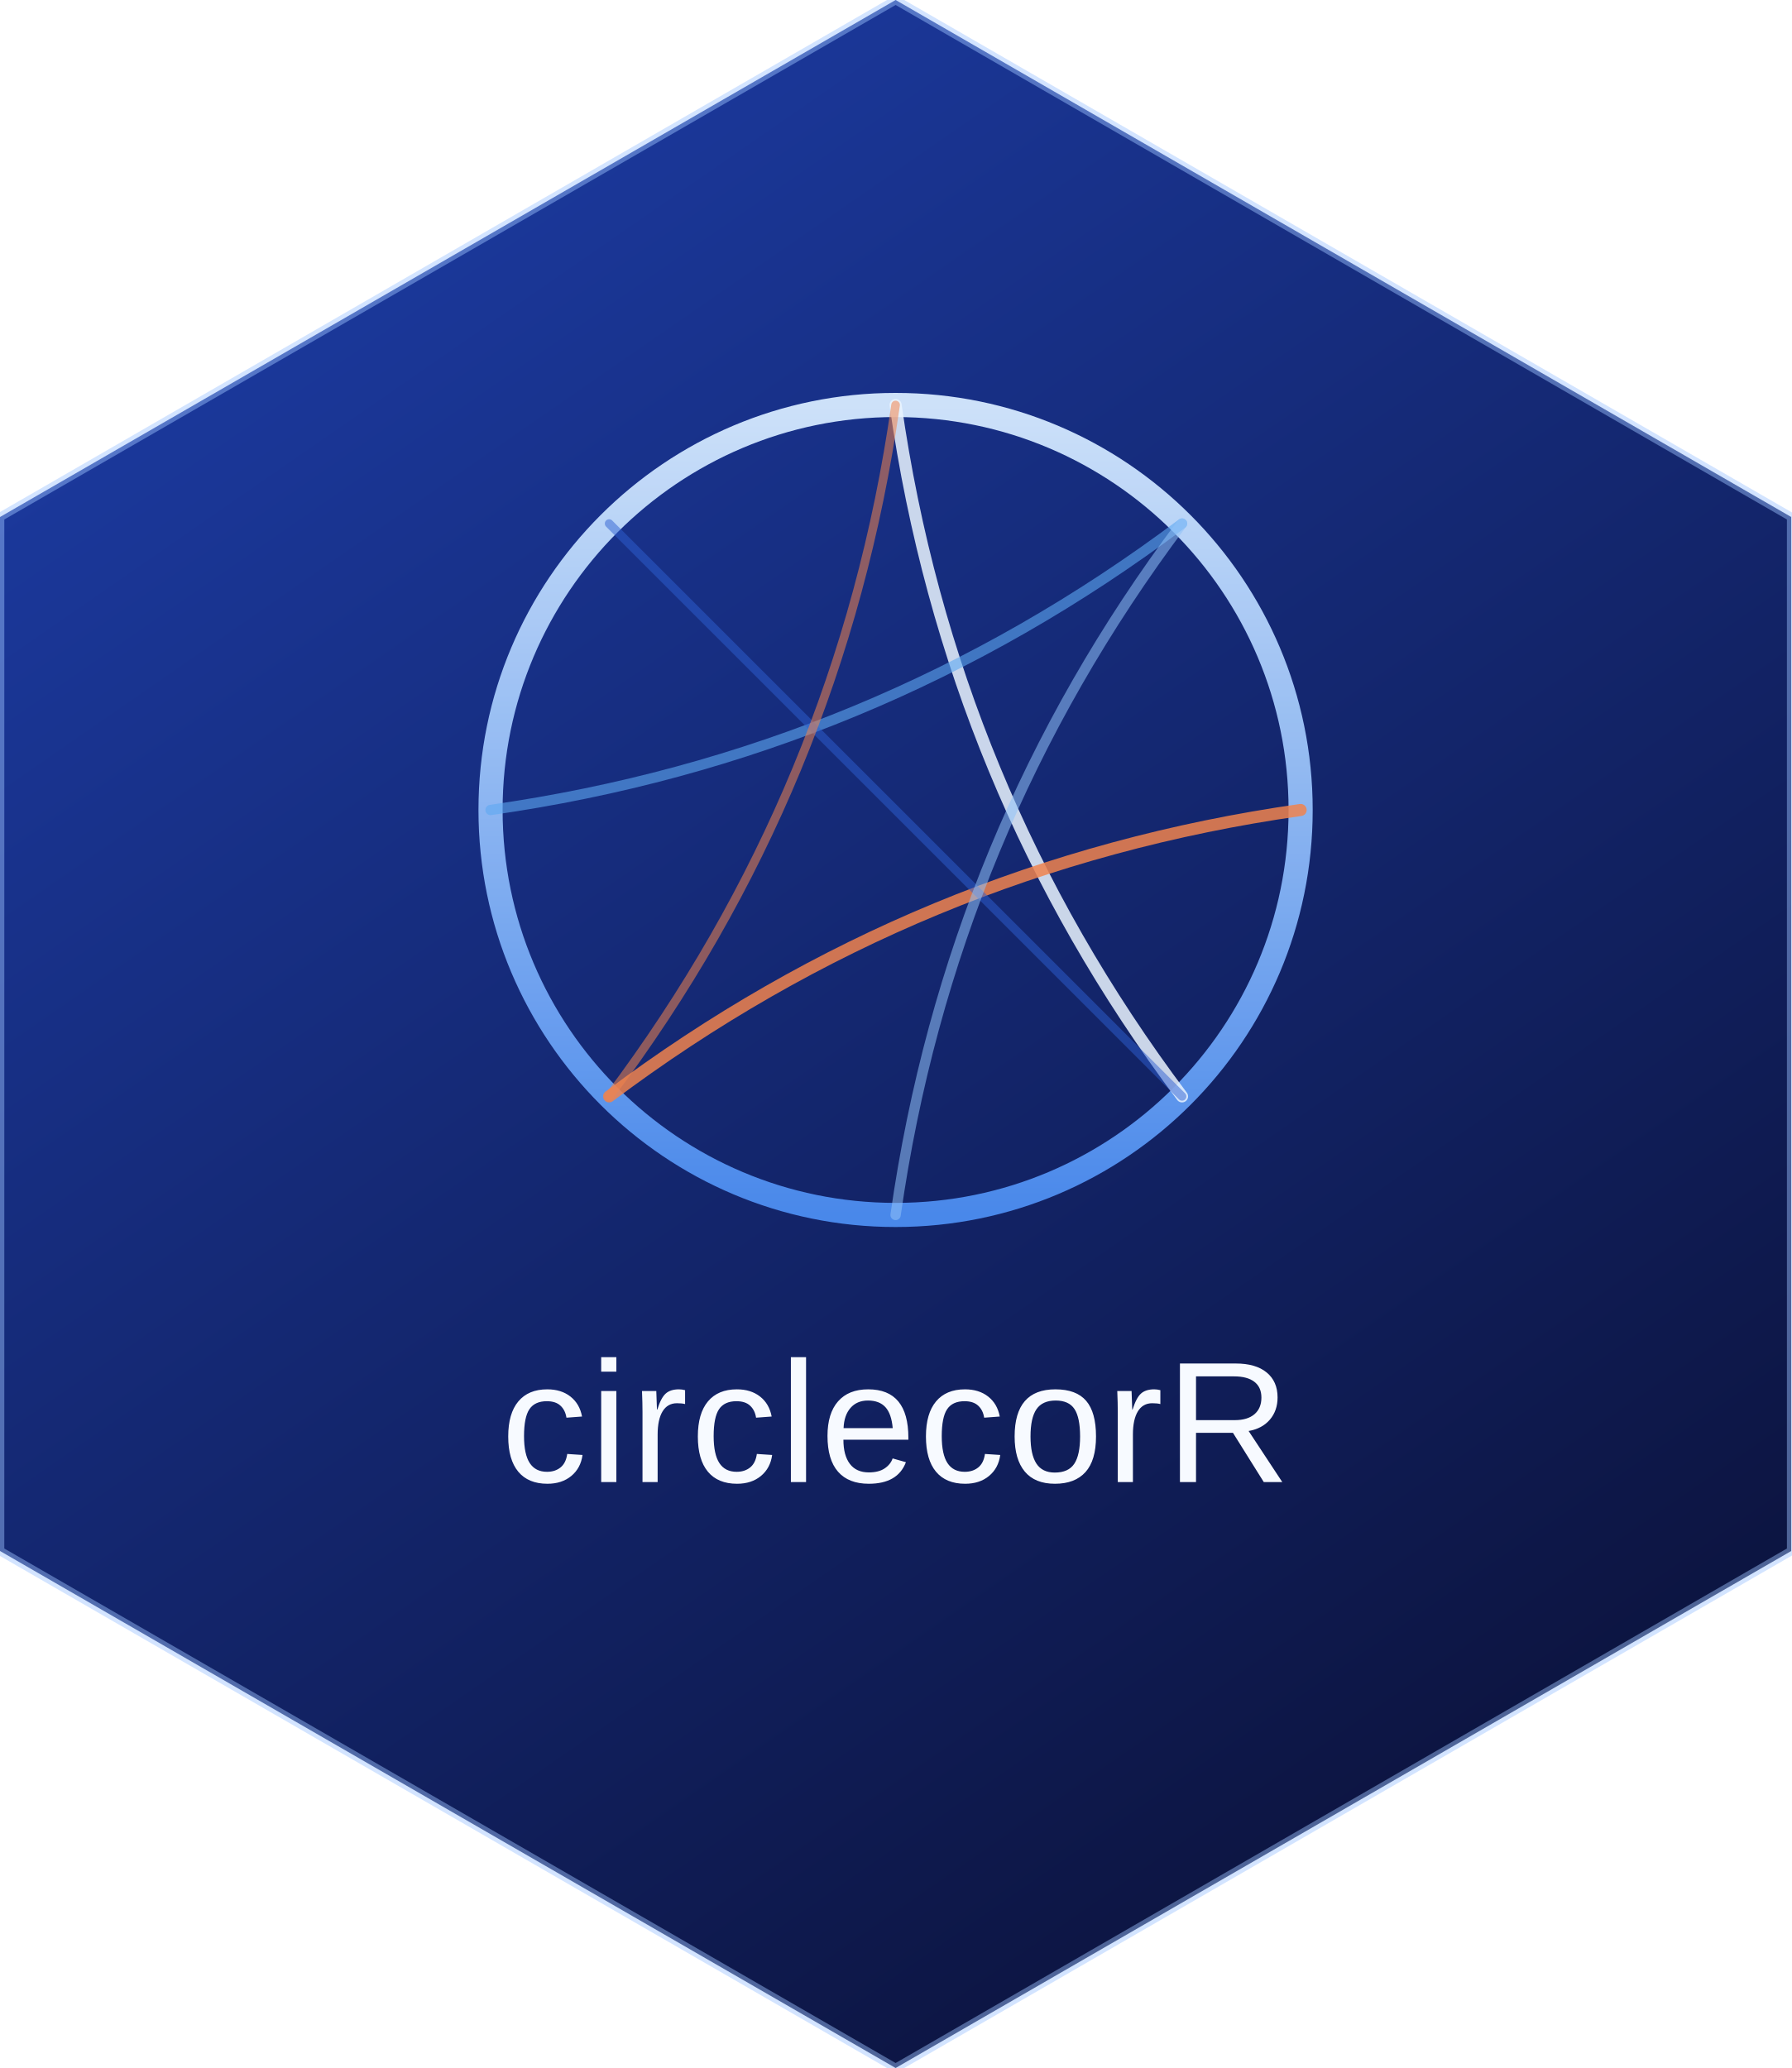
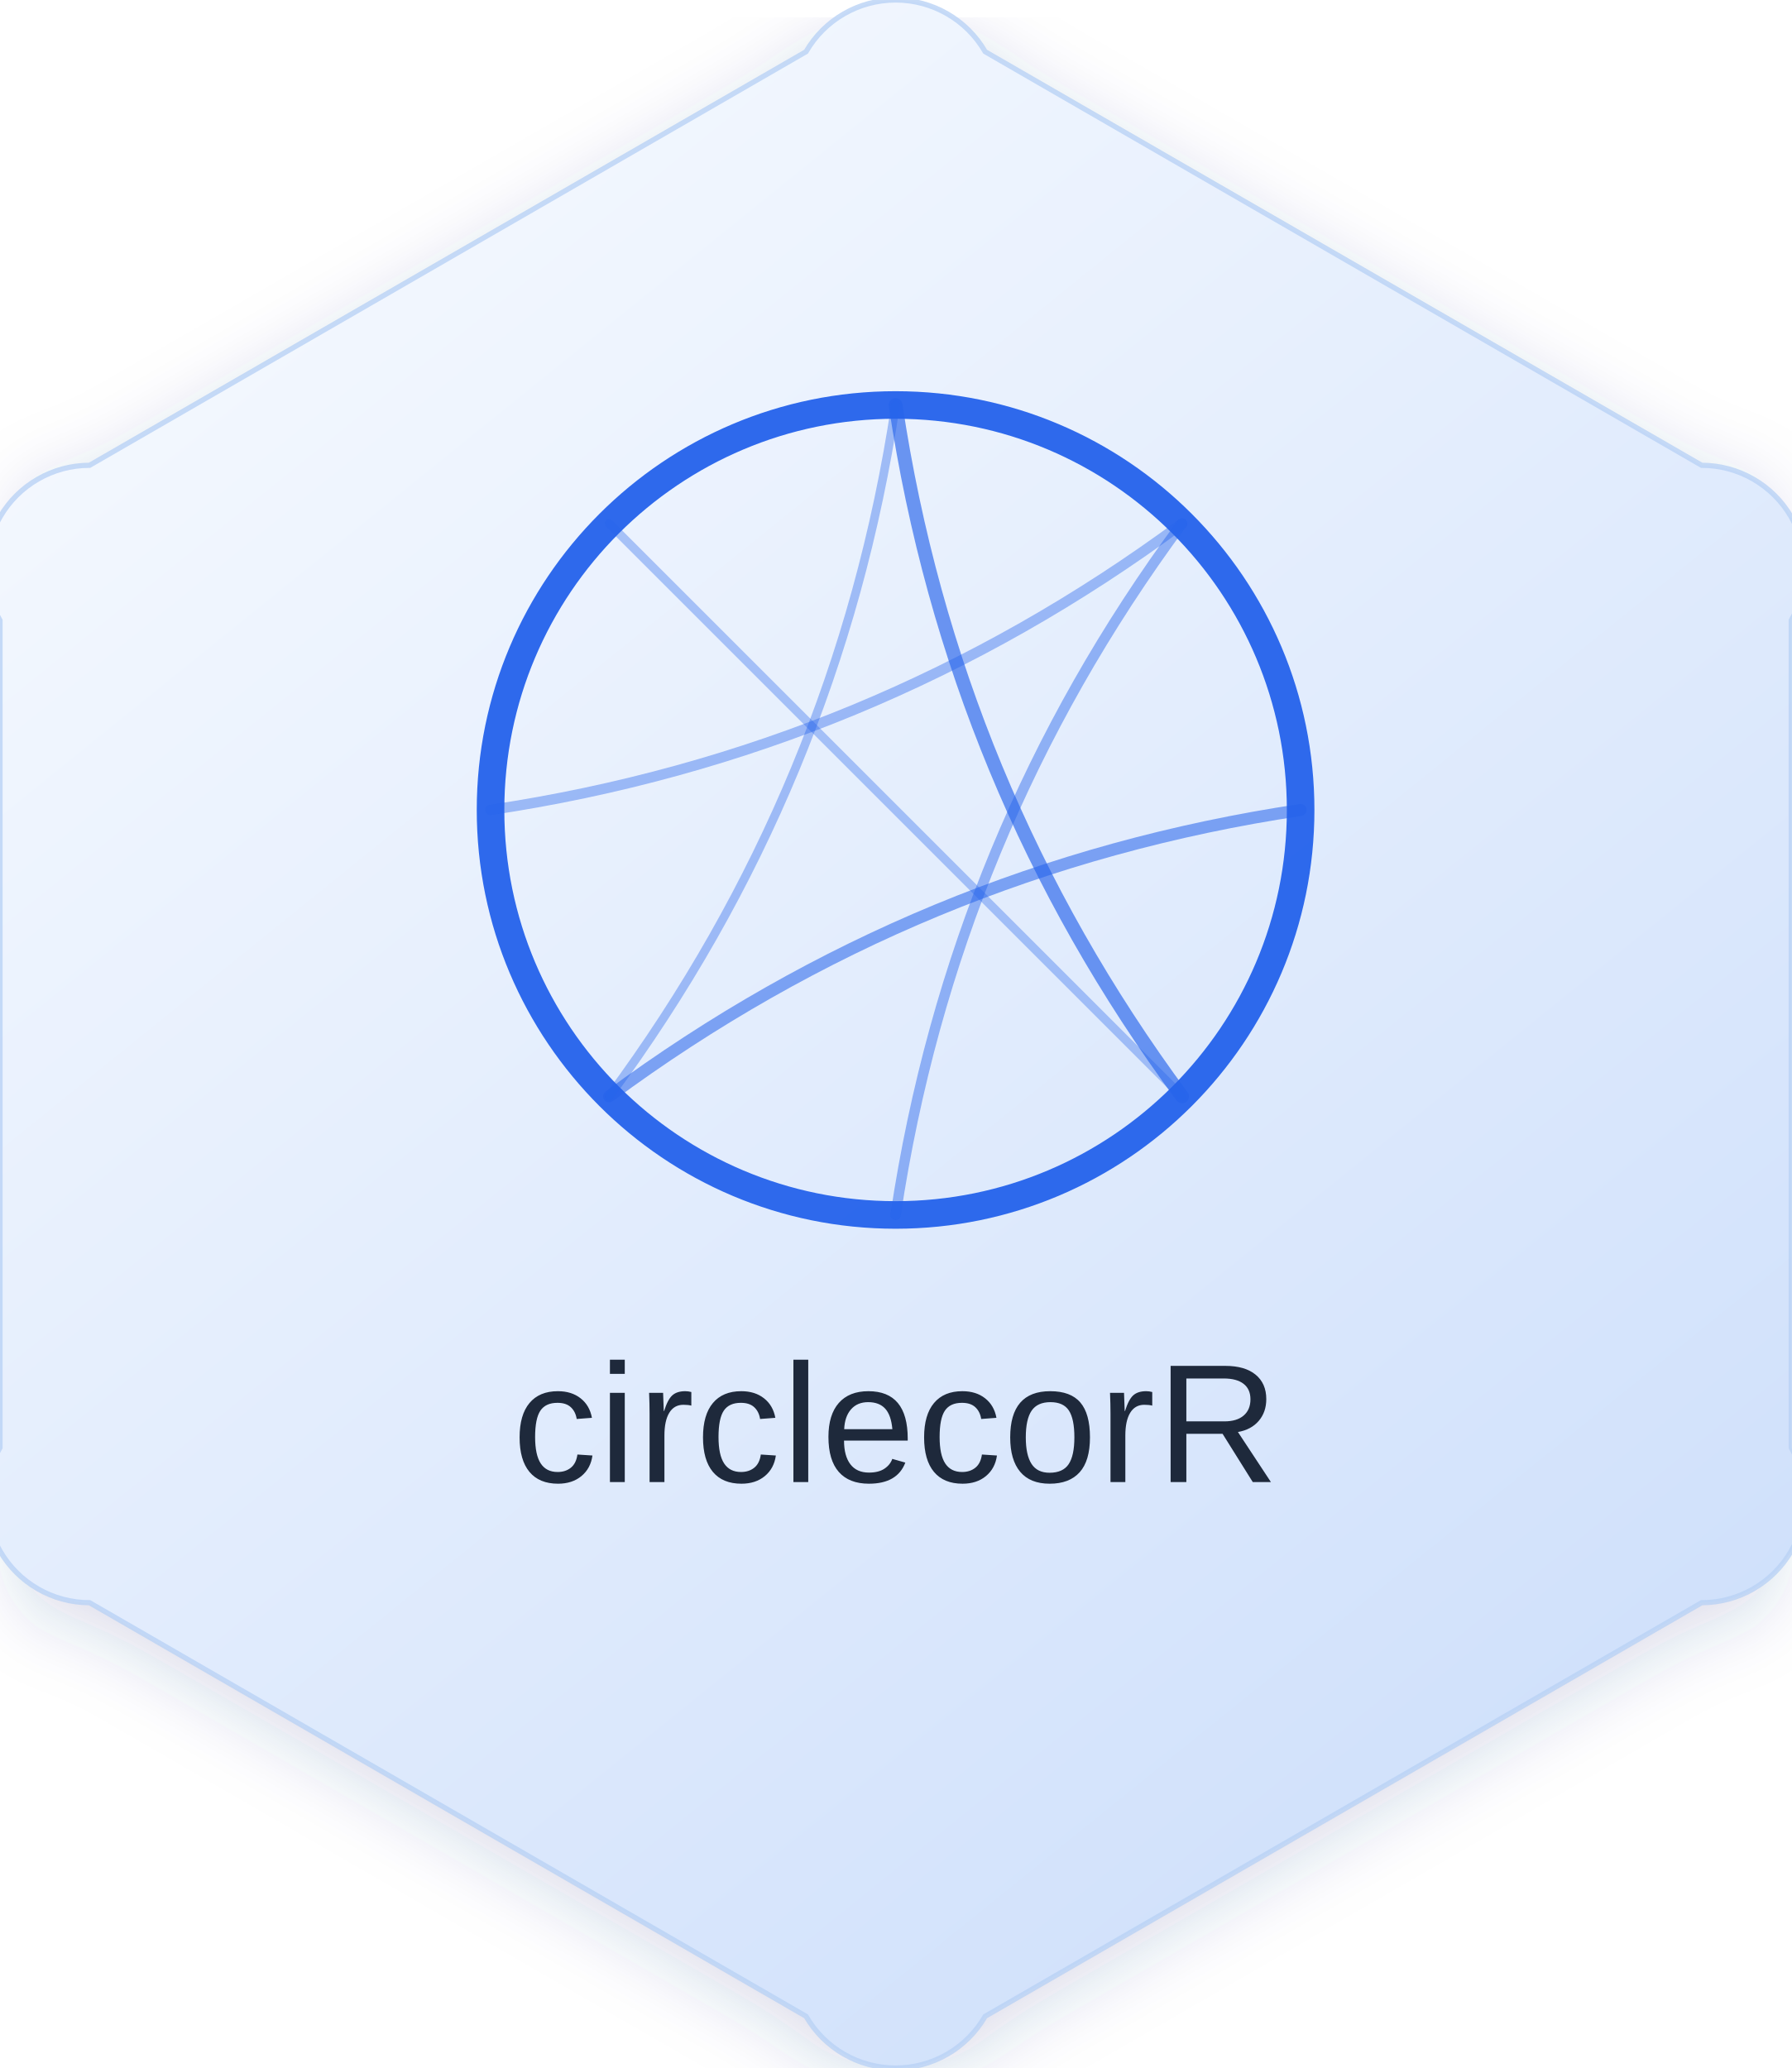
<svg xmlns="http://www.w3.org/2000/svg" width="1039.23" height="1200" viewBox="0 0 1039.23 1200">
  <defs>
-     <linearGradient id="bg" x1="0" y1="0" x2="0.6" y2="1">
-       <stop offset="0%" stop-color="#1E40AF" />
-       <stop offset="100%" stop-color="#0C1440" />
-     </linearGradient>
-     <linearGradient id="ringGrad" x1="0" y1="0" x2="0" y2="1">
-       <stop offset="0%" stop-color="#D6EAFF" />
-       <stop offset="100%" stop-color="#4C8DF0" />
+     <linearGradient id="bg" x1="0" y1="0" x2="0.7" y2="1">
+       <stop offset="0%" stop-color="#FAFCFF" />
+       <stop offset="100%" stop-color="#CFE0FB" />
    </linearGradient>
    <clipPath id="hexClip">
-       <path d="M 519.62 0.00 L 1039.23 300.00 L 1039.23 900.00 L 519.62 1200.00 L 0.00 900.00 L 0.00 300.00 Z" />
+       <path d="M 571.58 30.00 L 987.27 270.00 A 60.00 60.00 0 0 1 1039.23 360.00 L 1039.23 840.00 A 60.00 60.00 0 0 1 987.27 930.00 L 571.58 1170.00 A 60.00 60.00 0 0 1 467.65 1170.00 L 51.96 930.00 A 60.00 60.00 0 0 1 0.00 840.00 L 0.00 360.00 A 60.00 60.00 0 0 1 51.96 270.00 L 467.65 30.00 A 60.00 60.00 0 0 1 571.58 30.00 Z" />
    </clipPath>
+     <filter id="softShadow" x="-40%" y="-40%" width="180%" height="180%">
+       <feDropShadow dx="0" dy="10" stdDeviation="22" flood-color="#1E3A8A" flood-opacity="0.18" />
+     </filter>
  </defs>
-   <path d="M 519.62 0.00 L 1039.23 300.00 L 1039.23 900.00 L 519.62 1200.00 L 0.00 900.00 L 0.00 300.00 Z" fill="url(#bg)" />
+   <path d="M 571.58 30.00 L 987.27 270.00 A 60.00 60.00 0 0 1 1039.23 360.00 L 1039.23 840.00 A 60.00 60.00 0 0 1 987.27 930.00 L 571.58 1170.00 A 60.00 60.00 0 0 1 467.65 1170.00 L 51.96 930.00 A 60.00 60.00 0 0 1 0.00 840.00 L 0.00 360.00 A 60.00 60.00 0 0 1 51.96 270.00 L 467.65 30.00 A 60.00 60.00 0 0 1 571.58 30.00 Z" fill="url(#bg)" filter="url(#softShadow)" />
+   <path d="M 571.58 30.00 L 987.27 270.00 A 60.00 60.00 0 0 1 1039.23 360.00 L 1039.23 840.00 A 60.00 60.00 0 0 1 987.27 930.00 L 571.58 1170.00 A 60.00 60.00 0 0 1 467.65 1170.00 L 51.96 930.00 A 60.00 60.00 0 0 1 0.00 840.00 L 0.00 360.00 A 60.00 60.00 0 0 1 51.96 270.00 L 467.65 30.00 A 60.00 60.00 0 0 1 571.58 30.00 Z" fill="none" stroke="#B9D2F5" stroke-width="3" opacity="0.8" />
  <g clip-path="url(#hexClip)">
-     <circle cx="519.6" cy="470.0" r="235.0" fill="none" stroke="url(#ringGrad)" stroke-width="14" opacity="0.95" />
-     <path d="M 519.6 235.0 Q 551.2 456.9 685.8 636.2" fill="none" stroke="#EAF4FF" stroke-width="7.0" stroke-linecap="round" opacity="0.85" />
-     <path d="M 685.8 303.8 Q 506.5 438.4 284.6 470.0" fill="none" stroke="#5EA8F2" stroke-width="6.0" stroke-linecap="round" opacity="0.60" />
-     <path d="M 754.6 470.0 Q 532.7 501.6 353.4 636.2" fill="none" stroke="#F0834D" stroke-width="7.0" stroke-linecap="round" opacity="0.85" />
-     <path d="M 353.4 303.8 Q 519.6 470.0 685.8 636.2" fill="none" stroke="#2E5FD1" stroke-width="5.0" stroke-linecap="round" opacity="0.50" />
-     <path d="M 685.8 303.8 Q 551.2 483.1 519.6 705.0" fill="none" stroke="#8FC1F7" stroke-width="6.0" stroke-linecap="round" opacity="0.55" />
-     <path d="M 519.6 235.0 Q 488.0 456.9 353.4 636.2" fill="none" stroke="#F0834D" stroke-width="5.0" stroke-linecap="round" opacity="0.55" />
+     <circle cx="519.6" cy="470.0" r="235.0" fill="none" stroke="#2563EB" stroke-width="16" opacity="0.95" />
+     <path d="M 519.6 235.0 Q 552.8 456.2 685.8 636.2" fill="none" stroke="#2563EB" stroke-width="8.0" stroke-linecap="round" opacity="0.65" />
+     <path d="M 685.8 303.8 Q 505.8 436.8 284.6 470.0" fill="none" stroke="#2563EB" stroke-width="6.0" stroke-linecap="round" opacity="0.40" />
+     <path d="M 754.6 470.0 Q 533.4 503.2 353.4 636.2" fill="none" stroke="#2563EB" stroke-width="7.0" stroke-linecap="round" opacity="0.55" />
+     <path d="M 353.4 303.8 Q 519.6 470.0 685.8 636.2" fill="none" stroke="#2563EB" stroke-width="5.0" stroke-linecap="round" opacity="0.35" />
+     <path d="M 685.8 303.8 Q 552.8 483.8 519.6 705.0" fill="none" stroke="#2563EB" stroke-width="6.0" stroke-linecap="round" opacity="0.45" />
+     <path d="M 519.6 235.0 Q 486.4 456.2 353.4 636.2" fill="none" stroke="#2563EB" stroke-width="5.0" stroke-linecap="round" opacity="0.38" />
  </g>
-   <text x="519.6" y="860" text-anchor="middle" font-family="Avenir Next, Century Gothic, Futura, Helvetica Neue, Arial, sans-serif" font-size="100" font-weight="500" fill="#F7FAFF" letter-spacing="1.5">circlecorR</text>
-   <path d="M 519.62 0.00 L 1039.23 300.00 L 1039.23 900.00 L 519.62 1200.00 L 0.00 900.00 L 0.00 300.00 Z" fill="none" stroke="#9DC4FF" stroke-width="5" opacity="0.45" />
+   <text x="519.6" y="860" text-anchor="middle" font-family="Avenir Next, Century Gothic, Futura, Helvetica Neue, Arial, sans-serif" font-size="98" font-weight="500" fill="#1E293B" letter-spacing="1">circlecorR</text>
</svg>
